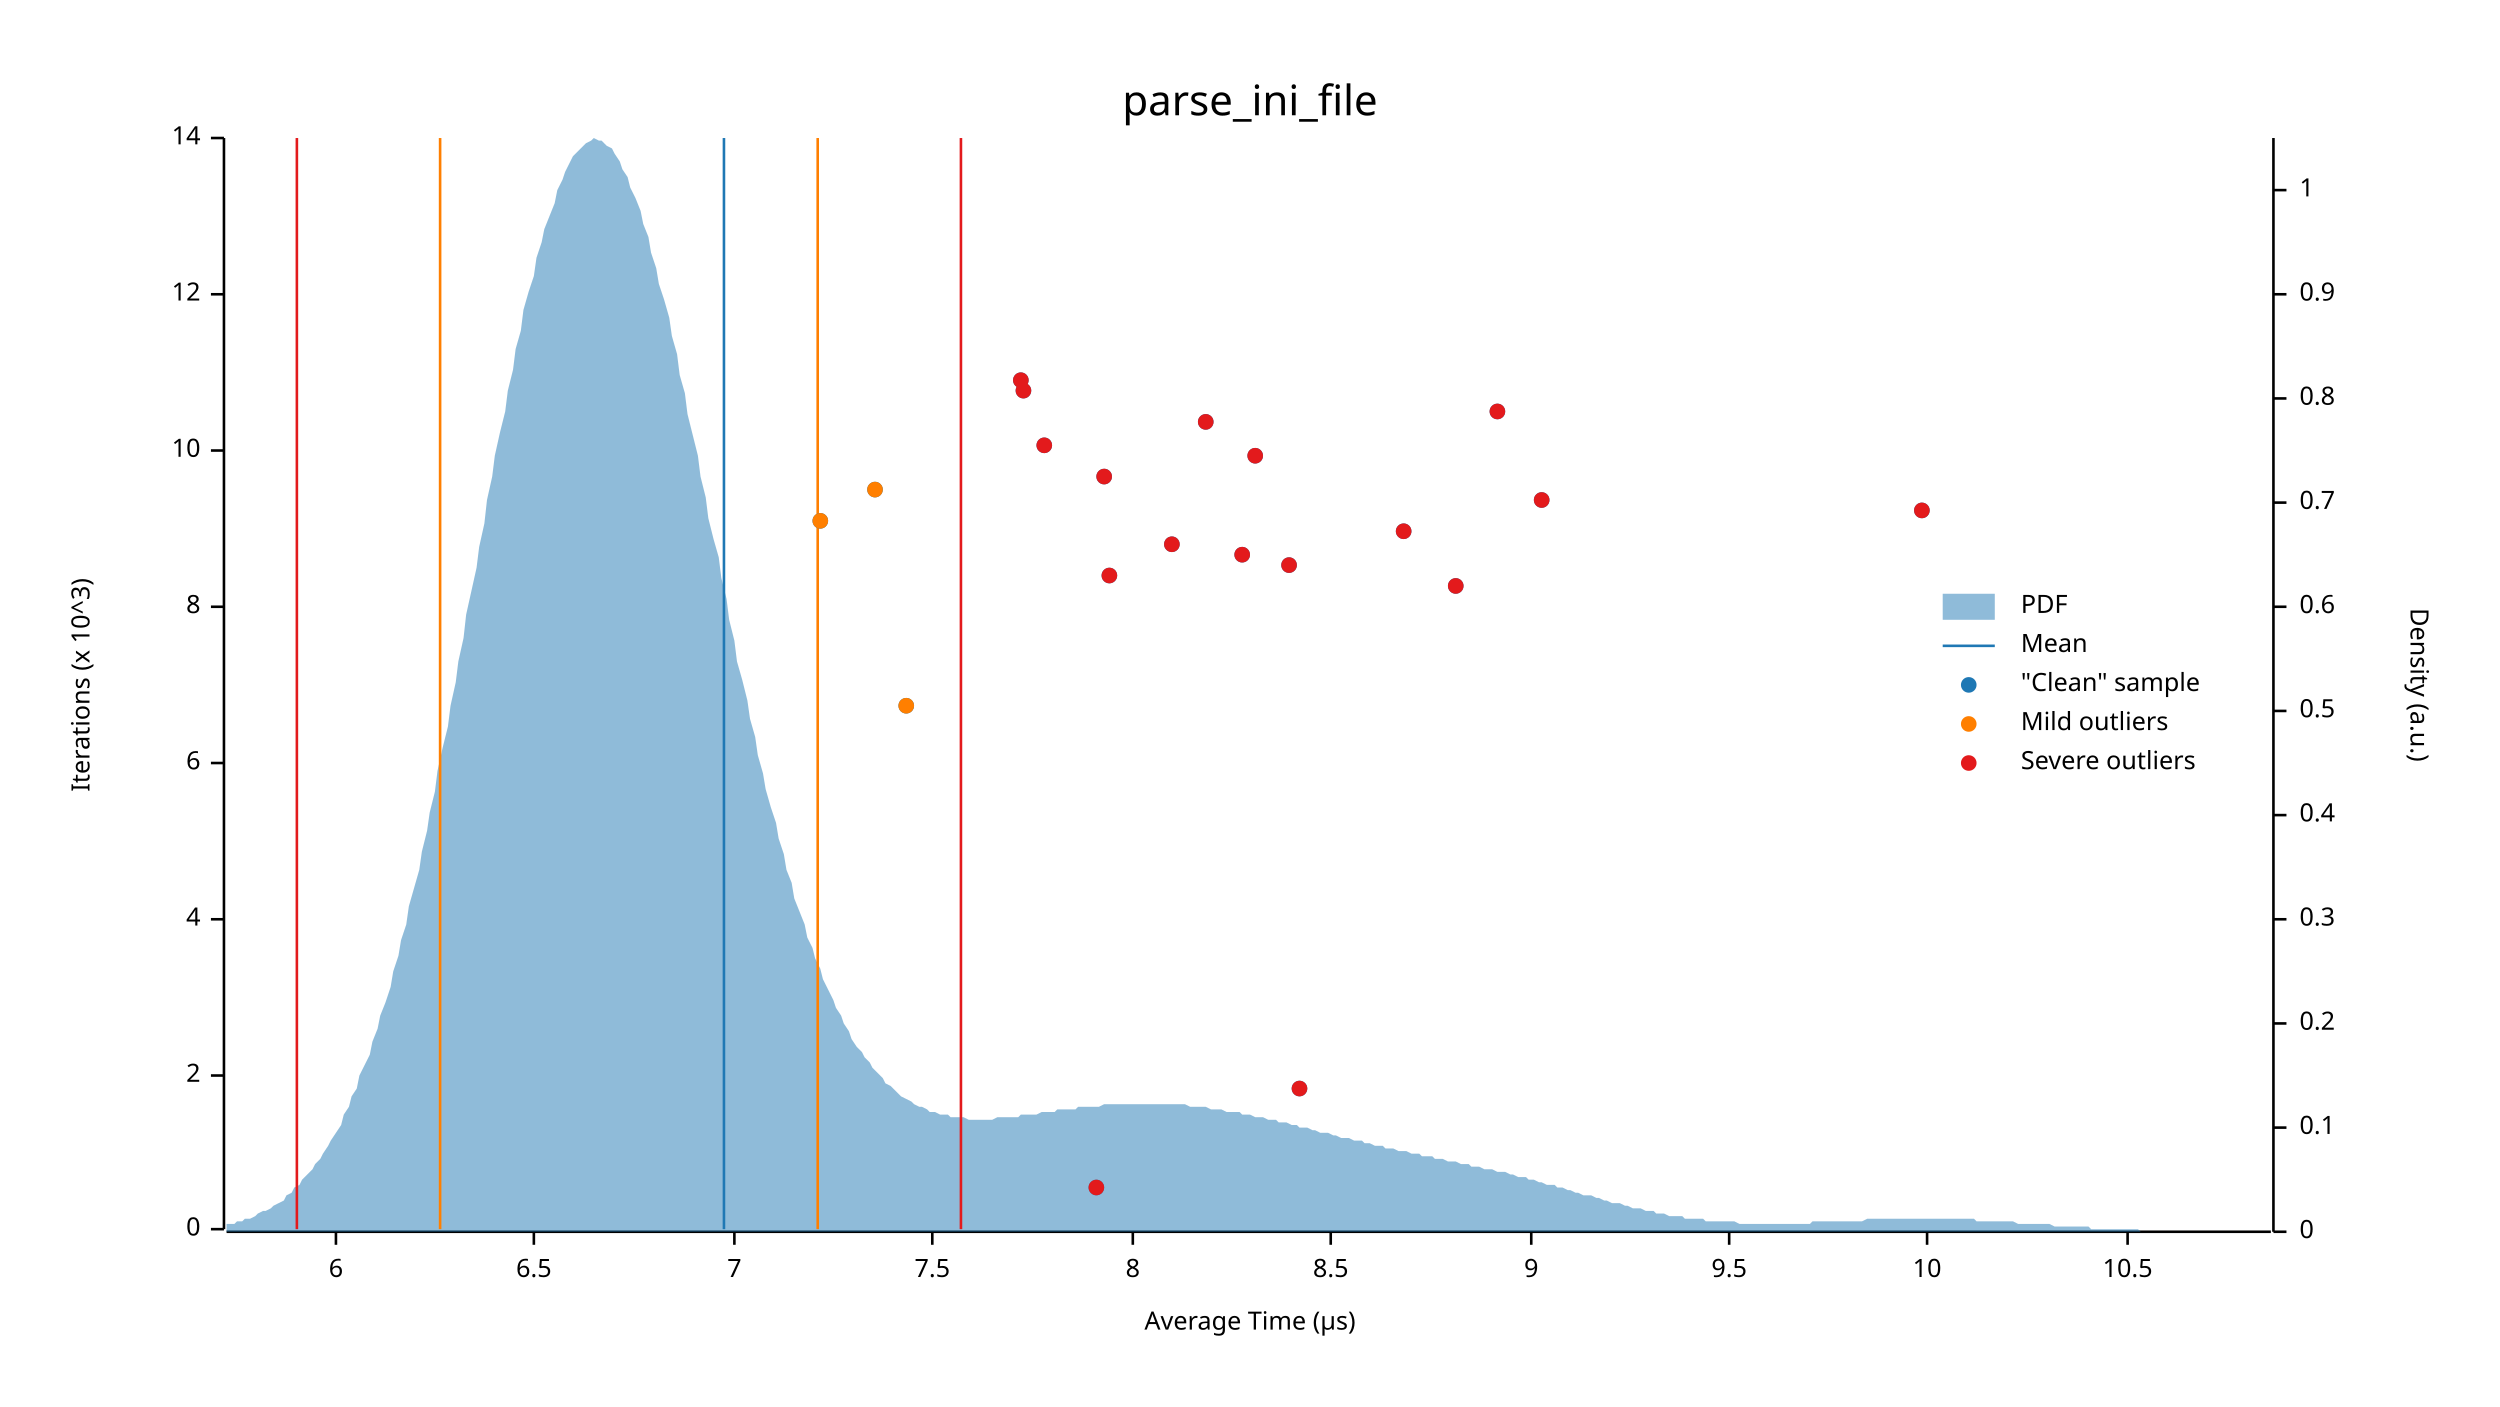
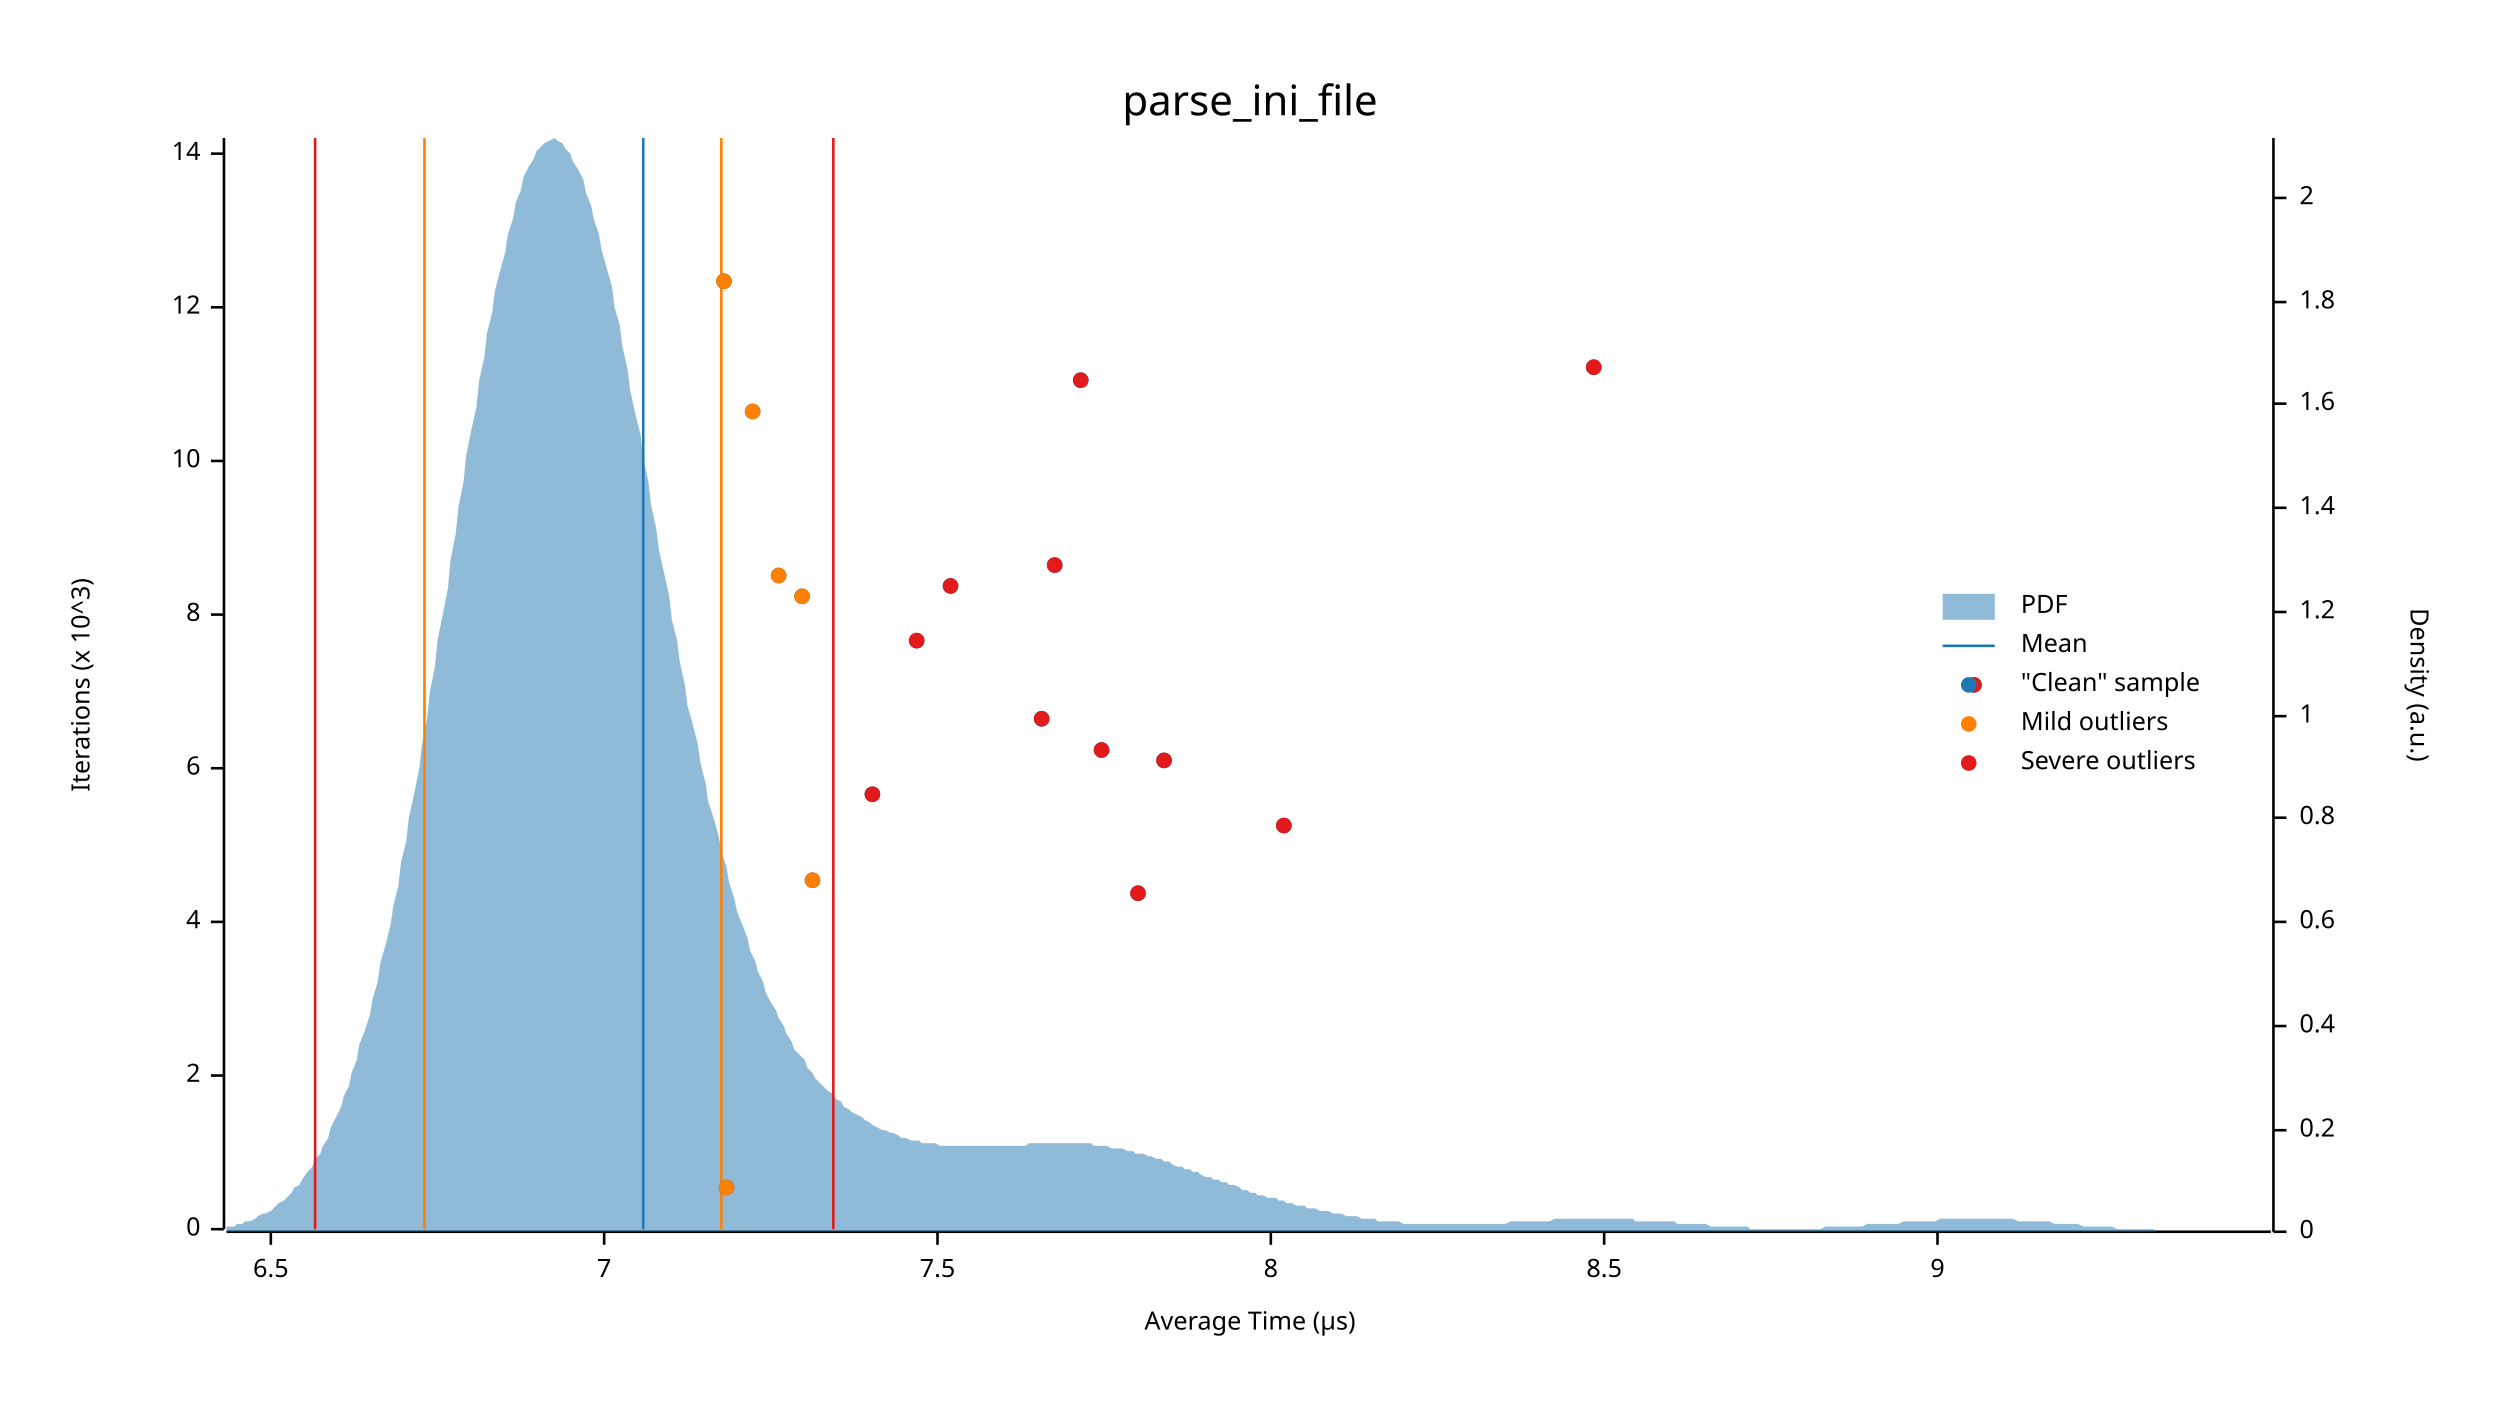
<svg xmlns="http://www.w3.org/2000/svg" width="960" height="540" viewBox="0 0 960 540">
  <text x="480" y="32" dy="0.76em" text-anchor="middle" font-family="sans-serif" font-size="16.129" opacity="1" fill="#000000">
parse_ini_file
</text>
  <text x="27" y="263" dy="0.76em" text-anchor="middle" font-family="sans-serif" font-size="9.677" opacity="1" fill="#000000" transform="rotate(270, 27, 263)">
Iterations (x 10^3)
</text>
  <text x="480" y="513" dy="-0.5ex" text-anchor="middle" font-family="sans-serif" font-size="9.677" opacity="1" fill="#000000">
Average Time (µs)
</text>
  <polyline fill="none" opacity="1" stroke="#000000" stroke-width="1" points="86,53 86,472 " />
  <text x="77" y="472" dy="0.5ex" text-anchor="end" font-family="sans-serif" font-size="9.677" opacity="1" fill="#000000">
0
</text>
  <polyline fill="none" opacity="1" stroke="#000000" stroke-width="1" points="81,472 86,472 " />
  <text x="77" y="413" dy="0.5ex" text-anchor="end" font-family="sans-serif" font-size="9.677" opacity="1" fill="#000000">
2
</text>
  <polyline fill="none" opacity="1" stroke="#000000" stroke-width="1" points="81,413 86,413 " />
-   <text x="77" y="353" dy="0.5ex" text-anchor="end" font-family="sans-serif" font-size="9.677" opacity="1" fill="#000000">
+   <text x="77" y="354" dy="0.5ex" text-anchor="end" font-family="sans-serif" font-size="9.677" opacity="1" fill="#000000">
4
</text>
-   <polyline fill="none" opacity="1" stroke="#000000" stroke-width="1" points="81,353 86,353 " />
-   <text x="77" y="293" dy="0.5ex" text-anchor="end" font-family="sans-serif" font-size="9.677" opacity="1" fill="#000000">
+   <polyline fill="none" opacity="1" stroke="#000000" stroke-width="1" points="81,354 86,354 " />
+   <text x="77" y="295" dy="0.5ex" text-anchor="end" font-family="sans-serif" font-size="9.677" opacity="1" fill="#000000">
6
</text>
-   <polyline fill="none" opacity="1" stroke="#000000" stroke-width="1" points="81,293 86,293 " />
-   <text x="77" y="233" dy="0.5ex" text-anchor="end" font-family="sans-serif" font-size="9.677" opacity="1" fill="#000000">
+   <polyline fill="none" opacity="1" stroke="#000000" stroke-width="1" points="81,295 86,295 " />
+   <text x="77" y="236" dy="0.5ex" text-anchor="end" font-family="sans-serif" font-size="9.677" opacity="1" fill="#000000">
8
</text>
-   <polyline fill="none" opacity="1" stroke="#000000" stroke-width="1" points="81,233 86,233 " />
-   <text x="77" y="173" dy="0.5ex" text-anchor="end" font-family="sans-serif" font-size="9.677" opacity="1" fill="#000000">
+   <polyline fill="none" opacity="1" stroke="#000000" stroke-width="1" points="81,236 86,236 " />
+   <text x="77" y="177" dy="0.5ex" text-anchor="end" font-family="sans-serif" font-size="9.677" opacity="1" fill="#000000">
10
</text>
-   <polyline fill="none" opacity="1" stroke="#000000" stroke-width="1" points="81,173 86,173 " />
-   <text x="77" y="113" dy="0.5ex" text-anchor="end" font-family="sans-serif" font-size="9.677" opacity="1" fill="#000000">
+   <polyline fill="none" opacity="1" stroke="#000000" stroke-width="1" points="81,177 86,177 " />
+   <text x="77" y="118" dy="0.5ex" text-anchor="end" font-family="sans-serif" font-size="9.677" opacity="1" fill="#000000">
12
</text>
-   <polyline fill="none" opacity="1" stroke="#000000" stroke-width="1" points="81,113 86,113 " />
-   <text x="77" y="53" dy="0.5ex" text-anchor="end" font-family="sans-serif" font-size="9.677" opacity="1" fill="#000000">
+   <polyline fill="none" opacity="1" stroke="#000000" stroke-width="1" points="81,118 86,118 " />
+   <text x="77" y="59" dy="0.5ex" text-anchor="end" font-family="sans-serif" font-size="9.677" opacity="1" fill="#000000">
14
</text>
-   <polyline fill="none" opacity="1" stroke="#000000" stroke-width="1" points="81,53 86,53 " />
+   <polyline fill="none" opacity="1" stroke="#000000" stroke-width="1" points="81,59 86,59 " />
  <polyline fill="none" opacity="1" stroke="#000000" stroke-width="1" points="87,473 872,473 " />
-   <text x="129" y="483" dy="0.76em" text-anchor="middle" font-family="sans-serif" font-size="9.677" opacity="1" fill="#000000">
- 6
- </text>
-   <polyline fill="none" opacity="1" stroke="#000000" stroke-width="1" points="129,473 129,478 " />
-   <text x="205" y="483" dy="0.76em" text-anchor="middle" font-family="sans-serif" font-size="9.677" opacity="1" fill="#000000">
+   <text x="104" y="483" dy="0.76em" text-anchor="middle" font-family="sans-serif" font-size="9.677" opacity="1" fill="#000000">
6.5
</text>
-   <polyline fill="none" opacity="1" stroke="#000000" stroke-width="1" points="205,473 205,478 " />
-   <text x="282" y="483" dy="0.76em" text-anchor="middle" font-family="sans-serif" font-size="9.677" opacity="1" fill="#000000">
+   <polyline fill="none" opacity="1" stroke="#000000" stroke-width="1" points="104,473 104,478 " />
+   <text x="232" y="483" dy="0.76em" text-anchor="middle" font-family="sans-serif" font-size="9.677" opacity="1" fill="#000000">
7
</text>
-   <polyline fill="none" opacity="1" stroke="#000000" stroke-width="1" points="282,473 282,478 " />
-   <text x="358" y="483" dy="0.76em" text-anchor="middle" font-family="sans-serif" font-size="9.677" opacity="1" fill="#000000">
+   <polyline fill="none" opacity="1" stroke="#000000" stroke-width="1" points="232,473 232,478 " />
+   <text x="360" y="483" dy="0.76em" text-anchor="middle" font-family="sans-serif" font-size="9.677" opacity="1" fill="#000000">
7.5
</text>
-   <polyline fill="none" opacity="1" stroke="#000000" stroke-width="1" points="358,473 358,478 " />
-   <text x="435" y="483" dy="0.76em" text-anchor="middle" font-family="sans-serif" font-size="9.677" opacity="1" fill="#000000">
+   <polyline fill="none" opacity="1" stroke="#000000" stroke-width="1" points="360,473 360,478 " />
+   <text x="488" y="483" dy="0.76em" text-anchor="middle" font-family="sans-serif" font-size="9.677" opacity="1" fill="#000000">
8
</text>
-   <polyline fill="none" opacity="1" stroke="#000000" stroke-width="1" points="435,473 435,478 " />
-   <text x="511" y="483" dy="0.76em" text-anchor="middle" font-family="sans-serif" font-size="9.677" opacity="1" fill="#000000">
+   <polyline fill="none" opacity="1" stroke="#000000" stroke-width="1" points="488,473 488,478 " />
+   <text x="616" y="483" dy="0.76em" text-anchor="middle" font-family="sans-serif" font-size="9.677" opacity="1" fill="#000000">
8.5
</text>
-   <polyline fill="none" opacity="1" stroke="#000000" stroke-width="1" points="511,473 511,478 " />
-   <text x="588" y="483" dy="0.76em" text-anchor="middle" font-family="sans-serif" font-size="9.677" opacity="1" fill="#000000">
+   <polyline fill="none" opacity="1" stroke="#000000" stroke-width="1" points="616,473 616,478 " />
+   <text x="744" y="483" dy="0.76em" text-anchor="middle" font-family="sans-serif" font-size="9.677" opacity="1" fill="#000000">
9
</text>
-   <polyline fill="none" opacity="1" stroke="#000000" stroke-width="1" points="588,473 588,478 " />
-   <text x="664" y="483" dy="0.76em" text-anchor="middle" font-family="sans-serif" font-size="9.677" opacity="1" fill="#000000">
- 9.5
- </text>
-   <polyline fill="none" opacity="1" stroke="#000000" stroke-width="1" points="664,473 664,478 " />
-   <text x="740" y="483" dy="0.76em" text-anchor="middle" font-family="sans-serif" font-size="9.677" opacity="1" fill="#000000">
- 10
- </text>
-   <polyline fill="none" opacity="1" stroke="#000000" stroke-width="1" points="740,473 740,478 " />
-   <text x="817" y="483" dy="0.76em" text-anchor="middle" font-family="sans-serif" font-size="9.677" opacity="1" fill="#000000">
- 10.5
- </text>
-   <polyline fill="none" opacity="1" stroke="#000000" stroke-width="1" points="817,473 817,478 " />
+   <polyline fill="none" opacity="1" stroke="#000000" stroke-width="1" points="744,473 744,478 " />
  <text x="933" y="263" dy="0.76em" text-anchor="middle" font-family="sans-serif" font-size="9.677" opacity="1" fill="#000000" transform="rotate(90, 933, 263)">
Density (a.u.)
</text>
  <polyline fill="none" opacity="1" stroke="#000000" stroke-width="1" points="873,53 873,473 " />
  <text x="883" y="473" dy="0.5ex" text-anchor="start" font-family="sans-serif" font-size="9.677" opacity="1" fill="#000000">
0
</text>
  <polyline fill="none" opacity="1" stroke="#000000" stroke-width="1" points="873,473 878,473 " />
-   <text x="883" y="433" dy="0.5ex" text-anchor="start" font-family="sans-serif" font-size="9.677" opacity="1" fill="#000000">
- 0.1
- </text>
-   <polyline fill="none" opacity="1" stroke="#000000" stroke-width="1" points="873,433 878,433 " />
-   <text x="883" y="393" dy="0.5ex" text-anchor="start" font-family="sans-serif" font-size="9.677" opacity="1" fill="#000000">
+   <text x="883" y="434" dy="0.5ex" text-anchor="start" font-family="sans-serif" font-size="9.677" opacity="1" fill="#000000">
0.2
</text>
-   <polyline fill="none" opacity="1" stroke="#000000" stroke-width="1" points="873,393 878,393 " />
-   <text x="883" y="353" dy="0.5ex" text-anchor="start" font-family="sans-serif" font-size="9.677" opacity="1" fill="#000000">
- 0.3
- </text>
-   <polyline fill="none" opacity="1" stroke="#000000" stroke-width="1" points="873,353 878,353 " />
-   <text x="883" y="313" dy="0.5ex" text-anchor="start" font-family="sans-serif" font-size="9.677" opacity="1" fill="#000000">
+   <polyline fill="none" opacity="1" stroke="#000000" stroke-width="1" points="873,434 878,434 " />
+   <text x="883" y="394" dy="0.5ex" text-anchor="start" font-family="sans-serif" font-size="9.677" opacity="1" fill="#000000">
0.4
</text>
-   <polyline fill="none" opacity="1" stroke="#000000" stroke-width="1" points="873,313 878,313 " />
-   <text x="883" y="273" dy="0.5ex" text-anchor="start" font-family="sans-serif" font-size="9.677" opacity="1" fill="#000000">
- 0.5
- </text>
-   <polyline fill="none" opacity="1" stroke="#000000" stroke-width="1" points="873,273 878,273 " />
-   <text x="883" y="233" dy="0.5ex" text-anchor="start" font-family="sans-serif" font-size="9.677" opacity="1" fill="#000000">
+   <polyline fill="none" opacity="1" stroke="#000000" stroke-width="1" points="873,394 878,394 " />
+   <text x="883" y="354" dy="0.5ex" text-anchor="start" font-family="sans-serif" font-size="9.677" opacity="1" fill="#000000">
0.6
</text>
-   <polyline fill="none" opacity="1" stroke="#000000" stroke-width="1" points="873,233 878,233 " />
-   <text x="883" y="193" dy="0.5ex" text-anchor="start" font-family="sans-serif" font-size="9.677" opacity="1" fill="#000000">
- 0.7
- </text>
-   <polyline fill="none" opacity="1" stroke="#000000" stroke-width="1" points="873,193 878,193 " />
-   <text x="883" y="153" dy="0.5ex" text-anchor="start" font-family="sans-serif" font-size="9.677" opacity="1" fill="#000000">
+   <polyline fill="none" opacity="1" stroke="#000000" stroke-width="1" points="873,354 878,354 " />
+   <text x="883" y="314" dy="0.5ex" text-anchor="start" font-family="sans-serif" font-size="9.677" opacity="1" fill="#000000">
0.8
</text>
-   <polyline fill="none" opacity="1" stroke="#000000" stroke-width="1" points="873,153 878,153 " />
-   <text x="883" y="113" dy="0.5ex" text-anchor="start" font-family="sans-serif" font-size="9.677" opacity="1" fill="#000000">
- 0.9
- </text>
-   <polyline fill="none" opacity="1" stroke="#000000" stroke-width="1" points="873,113 878,113 " />
-   <text x="883" y="73" dy="0.5ex" text-anchor="start" font-family="sans-serif" font-size="9.677" opacity="1" fill="#000000">
+   <polyline fill="none" opacity="1" stroke="#000000" stroke-width="1" points="873,314 878,314 " />
+   <text x="883" y="275" dy="0.5ex" text-anchor="start" font-family="sans-serif" font-size="9.677" opacity="1" fill="#000000">
1
</text>
-   <polyline fill="none" opacity="1" stroke="#000000" stroke-width="1" points="873,73 878,73 " />
-   <polygon opacity="0.5" fill="#1F78B4" points="87,470 88,470 90,470 91,469 93,469 94,468 96,468 98,467 99,466 101,465 102,465 104,464 105,463 107,462 109,461 110,459 112,458 113,456 115,455 116,453 118,451 120,449 121,447 123,445 124,443 126,440 127,438 129,435 131,432 132,428 134,425 135,421 137,418 138,413 140,409 142,405 143,400 145,395 146,390 148,385 150,379 151,373 153,367 154,361 156,355 157,348 159,341 161,334 162,327 164,319 165,312 167,304 168,296 170,287 172,279 173,271 175,262 176,254 178,245 179,236 181,227 183,218 184,210 186,201 187,192 189,183 190,175 192,166 194,158 195,150 197,142 198,134 200,127 201,119 203,112 205,106 206,99 208,93 209,88 211,83 213,78 214,73 216,69 217,66 219,62 220,60 222,58 224,56 225,55 227,54 228,53 230,54 231,54 233,56 235,57 236,59 238,62 239,65 241,68 242,72 244,76 246,81 247,86 249,91 250,97 252,103 253,109 255,115 257,122 258,129 260,136 261,144 263,151 264,159 266,167 268,175 269,183 271,191 272,199 274,207 276,214 277,222 279,230 280,238 282,246 283,254 285,261 287,269 288,276 290,283 291,290 293,297 294,303 296,310 298,316 299,322 301,328 302,334 304,339 305,345 307,350 309,355 310,360 312,364 313,368 315,372 316,376 318,380 320,384 321,387 323,390 324,393 326,396 327,399 329,402 331,404 332,406 334,408 335,410 337,412 339,414 340,416 342,417 343,418 345,420 346,421 348,422 350,423 351,424 353,425 354,425 356,426 357,427 359,427 361,428 362,428 364,428 365,429 367,429 368,429 370,429 372,430 373,430 375,430 376,430 378,430 379,430 381,430 383,429 384,429 386,429 387,429 389,429 391,429 392,428 394,428 395,428 397,428 398,428 400,427 402,427 403,427 405,427 406,426 408,426 409,426 411,426 413,426 414,425 416,425 417,425 419,425 420,425 422,425 424,424 425,424 427,424 428,424 430,424 431,424 433,424 435,424 436,424 438,424 439,424 441,424 442,424 444,424 446,424 447,424 449,424 450,424 452,424 454,424 455,424 457,425 458,425 460,425 461,425 463,425 465,426 466,426 468,426 469,426 471,427 472,427 474,427 476,427 477,428 479,428 480,428 482,429 483,429 485,429 487,430 488,430 490,430 491,431 493,431 494,431 496,432 498,432 499,433 501,433 502,433 504,434 505,434 507,435 509,435 510,435 512,436 513,436 515,437 517,437 518,437 520,438 521,438 523,438 524,439 526,439 528,440 529,440 531,440 532,441 534,441 535,441 537,442 539,442 540,442 542,443 543,443 545,443 546,444 548,444 550,444 551,445 553,445 554,445 556,446 557,446 559,446 561,447 562,447 564,447 565,448 567,448 568,448 570,449 572,449 573,449 575,450 576,450 578,450 580,451 581,451 583,452 584,452 586,452 587,453 589,453 591,454 592,454 594,455 595,455 597,455 598,456 600,456 602,457 603,457 605,458 606,458 608,459 609,459 611,459 613,460 614,460 616,461 617,461 619,462 620,462 622,462 624,463 625,463 627,464 628,464 630,464 632,465 633,465 635,465 636,466 638,466 639,466 641,467 643,467 644,467 646,467 647,468 649,468 650,468 652,468 654,468 655,469 657,469 658,469 660,469 661,469 663,469 665,469 666,469 668,470 669,470 671,470 672,470 674,470 676,470 677,470 679,470 680,470 682,470 683,470 685,470 687,470 688,470 690,470 691,470 693,470 695,470 696,469 698,469 699,469 701,469 702,469 704,469 706,469 707,469 709,469 710,469 712,469 713,469 715,469 717,468 718,468 720,468 721,468 723,468 724,468 726,468 728,468 729,468 731,468 732,468 734,468 735,468 737,468 739,468 740,468 742,468 743,468 745,468 746,468 748,468 750,468 751,468 753,468 754,468 756,468 758,468 759,469 761,469 762,469 764,469 765,469 767,469 769,469 770,469 772,469 773,469 775,470 776,470 778,470 780,470 781,470 783,470 784,470 786,470 787,470 789,471 791,471 792,471 794,471 795,471 797,471 798,471 800,471 802,471 803,472 805,472 806,472 808,472 809,472 811,472 813,472 814,472 816,472 817,472 819,472 821,472 822,473 824,473 825,473 827,473 828,473 830,473 832,473 833,473 835,473 836,473 838,473 839,473 841,473 843,473 844,473 846,473 847,473 849,473 850,473 852,473 854,473 855,473 857,473 858,473 860,473 861,473 863,473 865,473 866,473 868,473 869,473 871,473 873,473 873,473 87,473 " />
-   <polyline fill="none" opacity="1" stroke="#1F78B4" stroke-width="1" points="278,472 278,53 " />
-   <polyline fill="none" opacity="1" stroke="#FF7F00" stroke-width="1" points="169,472 169,53 " />
-   <polyline fill="none" opacity="1" stroke="#FF7F00" stroke-width="1" points="314,472 314,53 " />
-   <polyline fill="none" opacity="1" stroke="#E31A1C" stroke-width="1" points="114,472 114,53 " />
-   <polyline fill="none" opacity="1" stroke="#E31A1C" stroke-width="1" points="369,472 369,53 " />
-   <circle cx="421" cy="456" r="3" opacity="1" fill="#1F78B4" stroke="none" stroke-width="1" />
-   <circle cx="499" cy="418" r="3" opacity="1" fill="#1F78B4" stroke="none" stroke-width="1" />
-   <circle cx="348" cy="271" r="3" opacity="1" fill="#1F78B4" stroke="none" stroke-width="1" />
-   <circle cx="559" cy="225" r="3" opacity="1" fill="#1F78B4" stroke="none" stroke-width="1" />
-   <circle cx="426" cy="221" r="3" opacity="1" fill="#1F78B4" stroke="none" stroke-width="1" />
-   <circle cx="495" cy="217" r="3" opacity="1" fill="#1F78B4" stroke="none" stroke-width="1" />
-   <circle cx="477" cy="213" r="3" opacity="1" fill="#1F78B4" stroke="none" stroke-width="1" />
-   <circle cx="450" cy="209" r="3" opacity="1" fill="#1F78B4" stroke="none" stroke-width="1" />
-   <circle cx="539" cy="204" r="3" opacity="1" fill="#1F78B4" stroke="none" stroke-width="1" />
-   <circle cx="315" cy="200" r="3" opacity="1" fill="#1F78B4" stroke="none" stroke-width="1" />
-   <circle cx="738" cy="196" r="3" opacity="1" fill="#1F78B4" stroke="none" stroke-width="1" />
-   <circle cx="592" cy="192" r="3" opacity="1" fill="#1F78B4" stroke="none" stroke-width="1" />
-   <circle cx="336" cy="188" r="3" opacity="1" fill="#1F78B4" stroke="none" stroke-width="1" />
-   <circle cx="424" cy="183" r="3" opacity="1" fill="#1F78B4" stroke="none" stroke-width="1" />
-   <circle cx="482" cy="175" r="3" opacity="1" fill="#1F78B4" stroke="none" stroke-width="1" />
-   <circle cx="401" cy="171" r="3" opacity="1" fill="#1F78B4" stroke="none" stroke-width="1" />
-   <circle cx="463" cy="162" r="3" opacity="1" fill="#1F78B4" stroke="none" stroke-width="1" />
-   <circle cx="575" cy="158" r="3" opacity="1" fill="#1F78B4" stroke="none" stroke-width="1" />
-   <circle cx="393" cy="150" r="3" opacity="1" fill="#1F78B4" stroke="none" stroke-width="1" />
-   <circle cx="392" cy="146" r="3" opacity="1" fill="#1F78B4" stroke="none" stroke-width="1" />
-   <circle cx="348" cy="271" r="3" opacity="1" fill="#FF7F00" stroke="none" stroke-width="1" />
-   <circle cx="315" cy="200" r="3" opacity="1" fill="#FF7F00" stroke="none" stroke-width="1" />
-   <circle cx="336" cy="188" r="3" opacity="1" fill="#FF7F00" stroke="none" stroke-width="1" />
-   <circle cx="421" cy="456" r="3" opacity="1" fill="#E31A1C" stroke="none" stroke-width="1" />
-   <circle cx="499" cy="418" r="3" opacity="1" fill="#E31A1C" stroke="none" stroke-width="1" />
-   <circle cx="559" cy="225" r="3" opacity="1" fill="#E31A1C" stroke="none" stroke-width="1" />
-   <circle cx="426" cy="221" r="3" opacity="1" fill="#E31A1C" stroke="none" stroke-width="1" />
-   <circle cx="495" cy="217" r="3" opacity="1" fill="#E31A1C" stroke="none" stroke-width="1" />
-   <circle cx="477" cy="213" r="3" opacity="1" fill="#E31A1C" stroke="none" stroke-width="1" />
-   <circle cx="450" cy="209" r="3" opacity="1" fill="#E31A1C" stroke="none" stroke-width="1" />
-   <circle cx="539" cy="204" r="3" opacity="1" fill="#E31A1C" stroke="none" stroke-width="1" />
-   <circle cx="738" cy="196" r="3" opacity="1" fill="#E31A1C" stroke="none" stroke-width="1" />
-   <circle cx="592" cy="192" r="3" opacity="1" fill="#E31A1C" stroke="none" stroke-width="1" />
-   <circle cx="424" cy="183" r="3" opacity="1" fill="#E31A1C" stroke="none" stroke-width="1" />
-   <circle cx="482" cy="175" r="3" opacity="1" fill="#E31A1C" stroke="none" stroke-width="1" />
-   <circle cx="401" cy="171" r="3" opacity="1" fill="#E31A1C" stroke="none" stroke-width="1" />
-   <circle cx="463" cy="162" r="3" opacity="1" fill="#E31A1C" stroke="none" stroke-width="1" />
-   <circle cx="575" cy="158" r="3" opacity="1" fill="#E31A1C" stroke="none" stroke-width="1" />
-   <circle cx="393" cy="150" r="3" opacity="1" fill="#E31A1C" stroke="none" stroke-width="1" />
-   <circle cx="392" cy="146" r="3" opacity="1" fill="#E31A1C" stroke="none" stroke-width="1" />
+   <polyline fill="none" opacity="1" stroke="#000000" stroke-width="1" points="873,275 878,275 " />
+   <text x="883" y="235" dy="0.5ex" text-anchor="start" font-family="sans-serif" font-size="9.677" opacity="1" fill="#000000">
+ 1.2
+ </text>
+   <polyline fill="none" opacity="1" stroke="#000000" stroke-width="1" points="873,235 878,235 " />
+   <text x="883" y="195" dy="0.5ex" text-anchor="start" font-family="sans-serif" font-size="9.677" opacity="1" fill="#000000">
+ 1.4
+ </text>
+   <polyline fill="none" opacity="1" stroke="#000000" stroke-width="1" points="873,195 878,195 " />
+   <text x="883" y="155" dy="0.5ex" text-anchor="start" font-family="sans-serif" font-size="9.677" opacity="1" fill="#000000">
+ 1.6
+ </text>
+   <polyline fill="none" opacity="1" stroke="#000000" stroke-width="1" points="873,155 878,155 " />
+   <text x="883" y="116" dy="0.5ex" text-anchor="start" font-family="sans-serif" font-size="9.677" opacity="1" fill="#000000">
+ 1.8
+ </text>
+   <polyline fill="none" opacity="1" stroke="#000000" stroke-width="1" points="873,116 878,116 " />
+   <text x="883" y="76" dy="0.5ex" text-anchor="start" font-family="sans-serif" font-size="9.677" opacity="1" fill="#000000">
+ 2
+ </text>
+   <polyline fill="none" opacity="1" stroke="#000000" stroke-width="1" points="873,76 878,76 " />
+   <polygon opacity="0.5" fill="#1F78B4" points="87,471 88,471 90,471 91,470 93,470 94,469 96,469 98,468 99,467 101,466 102,466 104,465 105,464 107,462 109,461 110,460 112,458 113,456 115,455 116,453 118,450 120,448 121,445 123,443 124,440 126,437 127,433 129,429 131,425 132,421 134,417 135,412 137,407 138,401 140,396 142,390 143,384 145,377 146,370 148,363 150,355 151,348 153,340 154,331 156,323 157,314 159,305 161,295 162,286 164,276 165,266 167,256 168,246 170,236 172,226 173,215 175,205 176,195 178,185 179,175 181,165 183,156 184,146 186,137 187,128 189,120 190,112 192,104 194,97 195,90 197,84 198,78 200,73 201,68 203,64 205,61 206,58 208,56 209,55 211,54 213,53 214,54 216,55 217,57 219,59 220,62 222,65 224,69 225,74 227,79 228,84 230,90 231,96 233,103 235,110 236,118 238,125 239,133 241,142 242,150 244,159 246,167 247,176 249,185 250,194 252,203 253,211 255,220 257,229 258,238 260,246 261,254 263,263 264,271 266,278 268,286 269,293 271,301 272,308 274,314 276,321 277,327 279,333 280,339 282,345 283,350 285,355 287,360 288,365 290,369 291,373 293,377 294,381 296,385 298,388 299,391 301,394 302,397 304,400 305,403 307,405 309,407 310,410 312,412 313,414 315,416 316,417 318,419 320,420 321,422 323,423 324,425 326,426 327,427 329,428 331,429 332,430 334,431 335,432 337,433 339,434 340,434 342,435 343,435 345,436 346,437 348,437 350,438 351,438 353,438 354,439 356,439 357,439 359,439 361,440 362,440 364,440 365,440 367,440 368,440 370,440 372,440 373,440 375,440 376,440 378,440 379,440 381,440 383,440 384,440 386,440 387,440 389,440 391,440 392,440 394,440 395,439 397,439 398,439 400,439 402,439 403,439 405,439 406,439 408,439 409,439 411,439 413,439 414,439 416,439 417,439 419,439 420,440 422,440 424,440 425,440 427,441 428,441 430,441 431,441 433,442 435,442 436,443 438,443 439,443 441,444 442,444 444,445 446,445 447,446 449,446 450,447 452,448 454,448 455,449 457,449 458,450 460,450 461,451 463,452 465,452 466,453 468,453 469,454 471,454 472,455 474,455 476,456 477,457 479,457 480,458 482,458 483,459 485,459 487,460 488,460 490,460 491,461 493,461 494,462 496,462 498,463 499,463 501,463 502,464 504,464 505,464 507,465 509,465 510,465 512,466 513,466 515,466 517,467 518,467 520,467 521,467 523,468 524,468 526,468 528,468 529,469 531,469 532,469 534,469 535,469 537,469 539,470 540,470 542,470 543,470 545,470 546,470 548,470 550,470 551,470 553,470 554,470 556,470 557,470 559,470 561,470 562,470 564,470 565,470 567,470 568,470 570,470 572,470 573,470 575,470 576,470 578,470 580,469 581,469 583,469 584,469 586,469 587,469 589,469 591,469 592,469 594,469 595,469 597,468 598,468 600,468 602,468 603,468 605,468 606,468 608,468 609,468 611,468 613,468 614,468 616,468 617,468 619,468 620,468 622,468 624,468 625,468 627,468 628,469 630,469 632,469 633,469 635,469 636,469 638,469 639,469 641,469 643,469 644,470 646,470 647,470 649,470 650,470 652,470 654,470 655,470 657,471 658,471 660,471 661,471 663,471 665,471 666,471 668,471 669,471 671,471 672,472 674,472 676,472 677,472 679,472 680,472 682,472 683,472 685,472 687,472 688,472 690,472 691,472 693,472 695,472 696,472 698,472 699,472 701,471 702,471 704,471 706,471 707,471 709,471 710,471 712,471 713,471 715,471 717,470 718,470 720,470 721,470 723,470 724,470 726,470 728,470 729,470 731,469 732,469 734,469 735,469 737,469 739,469 740,469 742,469 743,469 745,468 746,468 748,468 750,468 751,468 753,468 754,468 756,468 758,468 759,468 761,468 762,468 764,468 765,468 767,468 769,468 770,468 772,468 773,468 775,469 776,469 778,469 780,469 781,469 783,469 784,469 786,469 787,469 789,470 791,470 792,470 794,470 795,470 797,470 798,470 800,471 802,471 803,471 805,471 806,471 808,471 809,471 811,471 813,472 814,472 816,472 817,472 819,472 821,472 822,472 824,472 825,472 827,472 828,473 830,473 832,473 833,473 835,473 836,473 838,473 839,473 841,473 843,473 844,473 846,473 847,473 849,473 850,473 852,473 854,473 855,473 857,473 858,473 860,473 861,473 863,473 865,473 866,473 868,473 869,473 871,473 873,473 873,473 87,473 " />
+   <polyline fill="none" opacity="1" stroke="#1F78B4" stroke-width="1" points="247,472 247,53 " />
+   <polyline fill="none" opacity="1" stroke="#FF7F00" stroke-width="1" points="163,472 163,53 " />
+   <polyline fill="none" opacity="1" stroke="#FF7F00" stroke-width="1" points="277,472 277,53 " />
+   <polyline fill="none" opacity="1" stroke="#E31A1C" stroke-width="1" points="121,472 121,53 " />
+   <polyline fill="none" opacity="1" stroke="#E31A1C" stroke-width="1" points="320,472 320,53 " />
+   <circle cx="279" cy="456" r="3" opacity="1" fill="#1F78B4" stroke="none" stroke-width="1" />
+   <circle cx="437" cy="343" r="3" opacity="1" fill="#1F78B4" stroke="none" stroke-width="1" />
+   <circle cx="312" cy="338" r="3" opacity="1" fill="#1F78B4" stroke="none" stroke-width="1" />
+   <circle cx="493" cy="317" r="3" opacity="1" fill="#1F78B4" stroke="none" stroke-width="1" />
+   <circle cx="335" cy="305" r="3" opacity="1" fill="#1F78B4" stroke="none" stroke-width="1" />
+   <circle cx="447" cy="292" r="3" opacity="1" fill="#1F78B4" stroke="none" stroke-width="1" />
+   <circle cx="423" cy="288" r="3" opacity="1" fill="#1F78B4" stroke="none" stroke-width="1" />
+   <circle cx="400" cy="276" r="3" opacity="1" fill="#1F78B4" stroke="none" stroke-width="1" />
+   <circle cx="758" cy="263" r="3" opacity="1" fill="#1F78B4" stroke="none" stroke-width="1" />
+   <circle cx="352" cy="246" r="3" opacity="1" fill="#1F78B4" stroke="none" stroke-width="1" />
+   <circle cx="308" cy="229" r="3" opacity="1" fill="#1F78B4" stroke="none" stroke-width="1" />
+   <circle cx="365" cy="225" r="3" opacity="1" fill="#1F78B4" stroke="none" stroke-width="1" />
+   <circle cx="299" cy="221" r="3" opacity="1" fill="#1F78B4" stroke="none" stroke-width="1" />
+   <circle cx="405" cy="217" r="3" opacity="1" fill="#1F78B4" stroke="none" stroke-width="1" />
+   <circle cx="289" cy="158" r="3" opacity="1" fill="#1F78B4" stroke="none" stroke-width="1" />
+   <circle cx="415" cy="146" r="3" opacity="1" fill="#1F78B4" stroke="none" stroke-width="1" />
+   <circle cx="612" cy="141" r="3" opacity="1" fill="#1F78B4" stroke="none" stroke-width="1" />
+   <circle cx="278" cy="108" r="3" opacity="1" fill="#1F78B4" stroke="none" stroke-width="1" />
+   <circle cx="279" cy="456" r="3" opacity="1" fill="#FF7F00" stroke="none" stroke-width="1" />
+   <circle cx="312" cy="338" r="3" opacity="1" fill="#FF7F00" stroke="none" stroke-width="1" />
+   <circle cx="308" cy="229" r="3" opacity="1" fill="#FF7F00" stroke="none" stroke-width="1" />
+   <circle cx="299" cy="221" r="3" opacity="1" fill="#FF7F00" stroke="none" stroke-width="1" />
+   <circle cx="289" cy="158" r="3" opacity="1" fill="#FF7F00" stroke="none" stroke-width="1" />
+   <circle cx="278" cy="108" r="3" opacity="1" fill="#FF7F00" stroke="none" stroke-width="1" />
+   <circle cx="437" cy="343" r="3" opacity="1" fill="#E31A1C" stroke="none" stroke-width="1" />
+   <circle cx="493" cy="317" r="3" opacity="1" fill="#E31A1C" stroke="none" stroke-width="1" />
+   <circle cx="335" cy="305" r="3" opacity="1" fill="#E31A1C" stroke="none" stroke-width="1" />
+   <circle cx="447" cy="292" r="3" opacity="1" fill="#E31A1C" stroke="none" stroke-width="1" />
+   <circle cx="423" cy="288" r="3" opacity="1" fill="#E31A1C" stroke="none" stroke-width="1" />
+   <circle cx="400" cy="276" r="3" opacity="1" fill="#E31A1C" stroke="none" stroke-width="1" />
+   <circle cx="758" cy="263" r="3" opacity="1" fill="#E31A1C" stroke="none" stroke-width="1" />
+   <circle cx="352" cy="246" r="3" opacity="1" fill="#E31A1C" stroke="none" stroke-width="1" />
+   <circle cx="365" cy="225" r="3" opacity="1" fill="#E31A1C" stroke="none" stroke-width="1" />
+   <circle cx="405" cy="217" r="3" opacity="1" fill="#E31A1C" stroke="none" stroke-width="1" />
+   <circle cx="415" cy="146" r="3" opacity="1" fill="#E31A1C" stroke="none" stroke-width="1" />
+   <circle cx="612" cy="141" r="3" opacity="1" fill="#E31A1C" stroke="none" stroke-width="1" />
  <text x="776" y="228" dy="0.76em" text-anchor="start" font-family="sans-serif" font-size="9.677" opacity="1" fill="#000000">
PDF
</text>
  <text x="776" y="243" dy="0.76em" text-anchor="start" font-family="sans-serif" font-size="9.677" opacity="1" fill="#000000">
Mean
</text>
  <text x="776" y="258" dy="0.76em" text-anchor="start" font-family="sans-serif" font-size="9.677" opacity="1" fill="#000000">
"Clean" sample
</text>
  <text x="776" y="273" dy="0.76em" text-anchor="start" font-family="sans-serif" font-size="9.677" opacity="1" fill="#000000">
Mild outliers
</text>
  <text x="776" y="288" dy="0.76em" text-anchor="start" font-family="sans-serif" font-size="9.677" opacity="1" fill="#000000">
Severe outliers
</text>
  <rect x="746" y="228" width="20" height="10" opacity="0.5" fill="#1F78B4" stroke="none" />
  <polyline fill="none" opacity="1" stroke="#1F78B4" stroke-width="1" points="746,248 766,248 " />
  <circle cx="756" cy="263" r="3" opacity="1" fill="#1F78B4" stroke="none" stroke-width="1" />
  <circle cx="756" cy="278" r="3" opacity="1" fill="#FF7F00" stroke="none" stroke-width="1" />
  <circle cx="756" cy="293" r="3" opacity="1" fill="#E31A1C" stroke="none" stroke-width="1" />
</svg>
